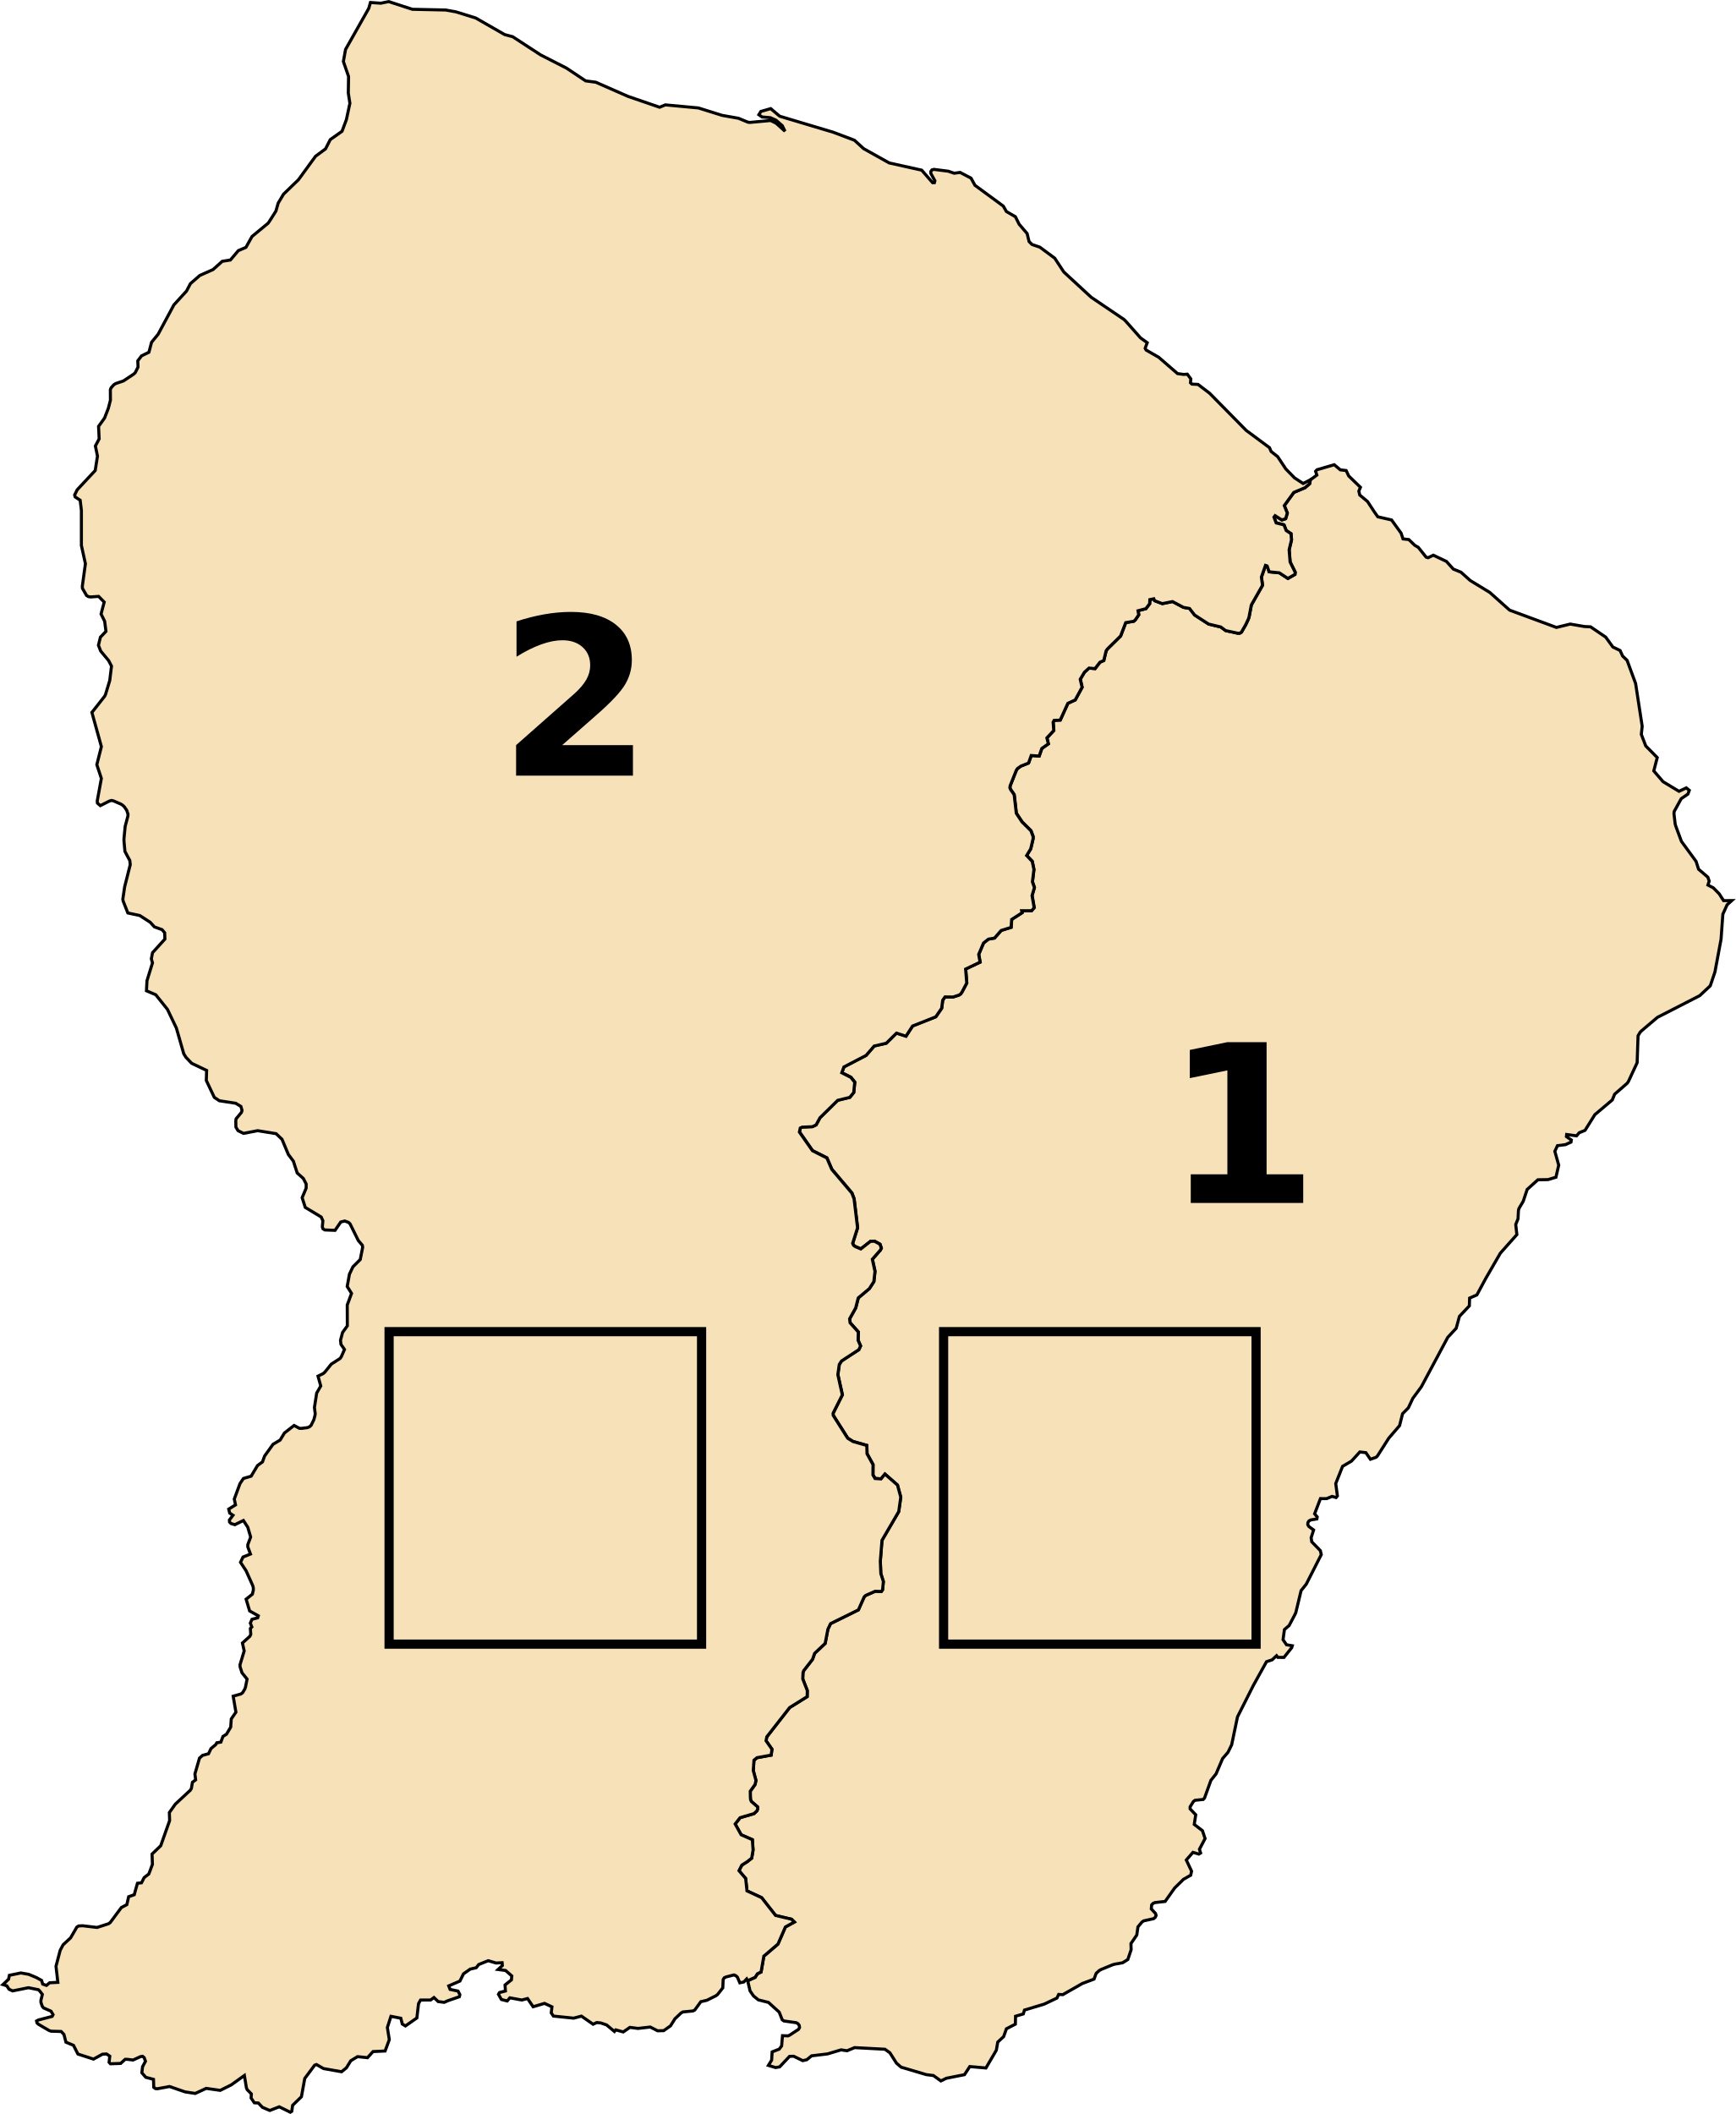
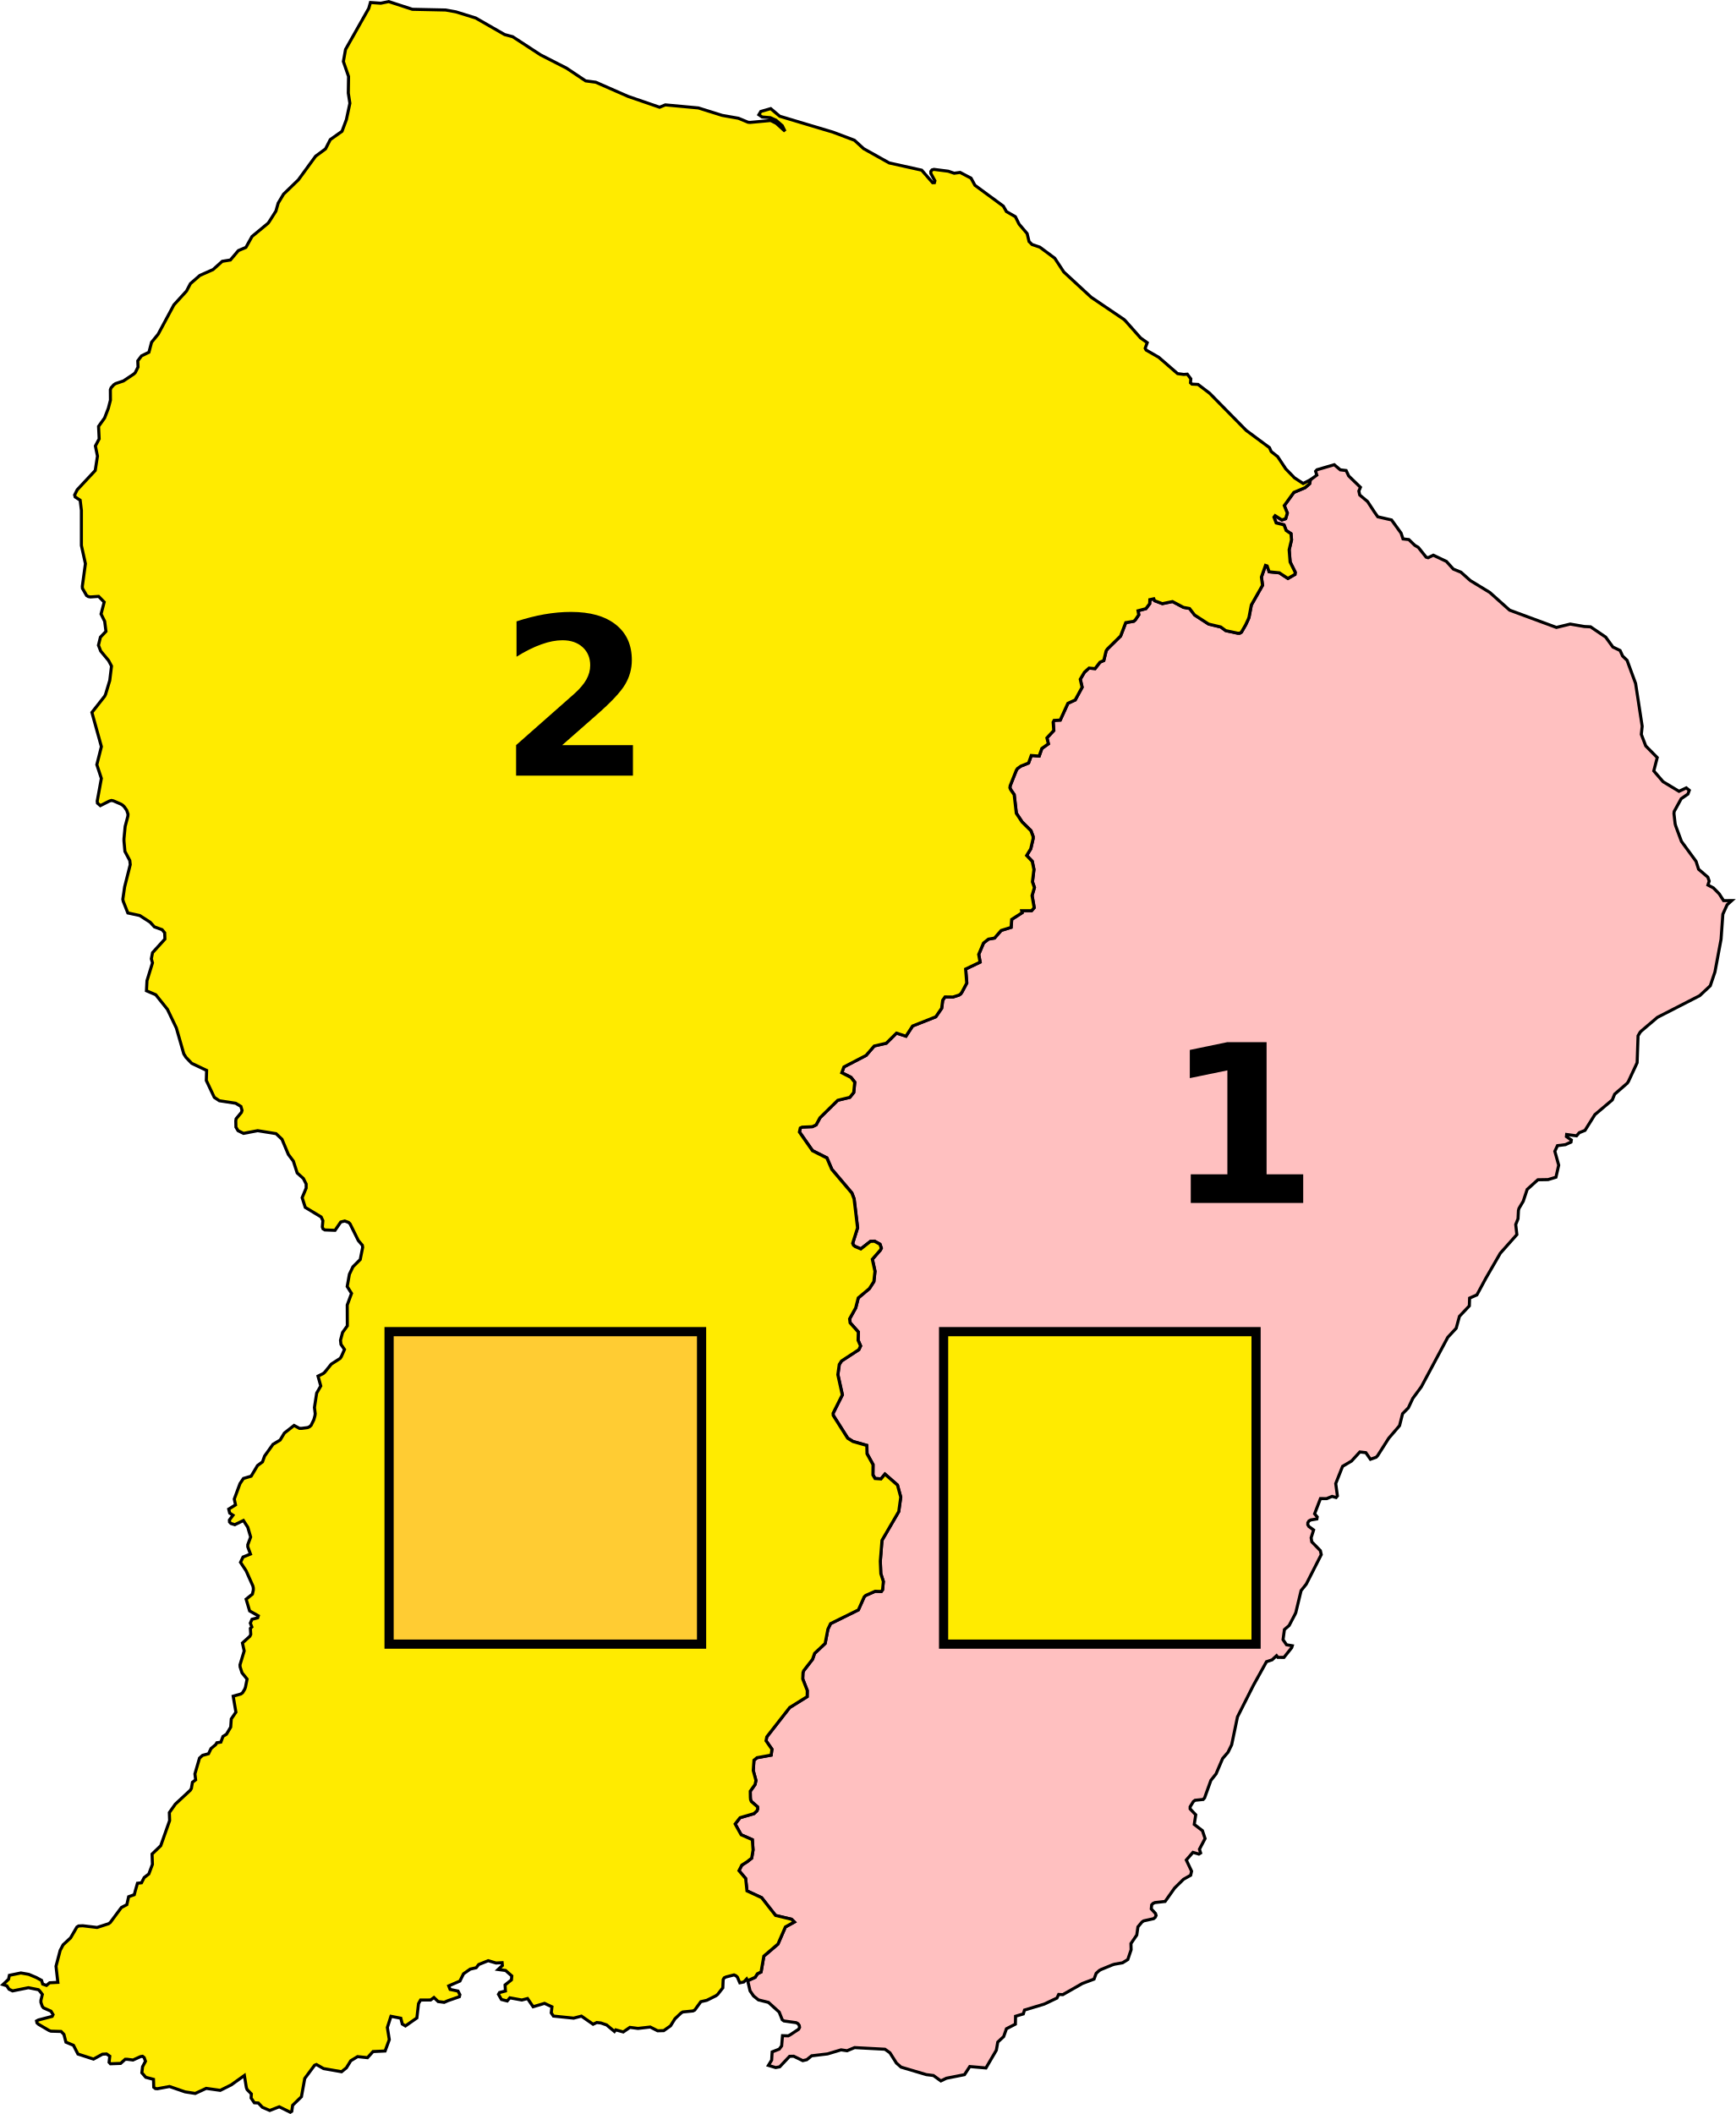
<svg xmlns="http://www.w3.org/2000/svg" width="566.595" height="690.039" viewBox="0 0 566.595 690.039">
-   <path d="M287.595,482.709l-1.947-.139-0.687-1.15,0.028-3.374-1.964-3.557-0.063-2.708-4.532-1.291-1.712-1.073L272,461.975l-0.042-.688,3.016-6.012-1.466-6.594,0.47-3.332,0.73-1.129,5.654-3.7,0.561-1.207-0.807-1.859,0.077-2.693-2.68-3.009-0.161-1.3,1.985-3.563,0.835-3.255,3.62-3.045,1.466-2.28,0.372-3.36-0.863-3.942,2.631-3,0.3-.617-0.442-1.284-1.782-.989-1.326.063-3.129,2.455-1.866-.786-0.533-.421-0.274-.624,1.6-5.05-1.136-9.463-0.73-1.9-6.552-7.744-1.6-3.711-4.7-2.371-4.265-6.1,0.288-1.312,0.61-.28,3.332-.14,1.214-.582,1.27-2.336,5.8-5.7,3.928-.954,1.283-1.591,0.337-3.36-1.256-1.578-2.974-1.508,0.694-1.9,7.232-3.76,2.659-3.072,3.942-.912,3.339-3.3,3.079,1.01,2.168-3.332,7.569-3,1.915-2.778,0.344-2.623,0.765-1.094,2.609,0.042,1.929-.617,0.554-.379,0.4-.554,1.592-3-0.365-4.581,4.721-2.245-0.456-2.532,1.578-3.725,1.606-1.263,1.978-.344,2.182-2.49,3.227-1,0.2-2.6,3.388-2.175-0.126-.666,3.248-.014,0.828-.961L336.9,292.3l0.765-2.616-0.645-1.873,0.484-4.026-0.547-2.651-1.824-1.915,1.333-2.189,0.772-3.311v-0.687l-0.708-1.9-2.9-2.869-1.873-2.834-0.7-6.068-1.136-1.642-0.253-.61,0.084-.659,2.02-5.079,0.379-.554,1.1-.779,2.5-1,0.892-2.464,2.574,0.2,0.877-2.483,2.132-1.515-0.477-1.936,2.245-2.406-0.21-2.708,0.309-.6,2.006-.1,2.5-5.471,2.392-1.1,2.245-4.139-0.6-2.616L354,219.4l1.508-1.361,1.95,0.189,1.613-2.1,1.235-.547,0.772-3.171,0.386-.561,4.335-4.258,1.677-4.377,2.6-.442,0.512-.435,1.136-1.67-0.231-1.333,2.574-.687,1.221-1.613,0.056-1.333,1.3-.281,0.26,0.631,2.525,0.961,3.318-.68,3.578,1.9,1.985,0.358,1.655,2.132,4.567,2.975,3.956,0.947,1.627,1.193,3.907,0.842h0.659l0.561-.344,1.361-2.364,0.877-1.866,0.231-.645,0.765-4,3.648-6.419-0.365-2.68,1.34-3.809,0.54,0.175,0.638,1.908,3.332,0.33,2.8,1.838,2.3-1.312,0.091-.687-1.669-3.367-0.316-3.991,0.772-3.248-0.175-2.006-1.567-1.024-0.722-1.852-2.546-.631-0.722-1.88,0.372-.491,2.2,1.4,1.235-.414,0.547-1.838-0.982-2.441,3.115-4.3L426,159.18l1.5-1.3,0.231-1.263,2.1-1.536-0.4-1.256,0.449-.491,5.633-1.648,1.985,1.677,1.908,0.225,0.821,1.754,3.837,3.718-0.519,1.227,0.288,1.284,2.56,2.139,2.175,3.325,1.157,1.648,4.5,1.038,3.108,4.293,0.631,1.894,1.9,0.21,1.929,1.866,1.171,0.7,2.539,3.171,0.645,0.2,1.7-.835,4.279,2.027,2.259,2.511,2.5,1.017,3.037,2.722,6.362,3.879,6.475,5.78,15.278,5.647,4.5-1.1,4.623,0.8,2.02,0.1,4.938,3.353,2.35,3.241,2.35,1.129,0.828,1.817,1.452,1.389,2.785,7.562,2.147,13.966-0.281,2.651,1.445,3.767,3.753,3.8-1.129,4.356,3.037,3.528,5.2,3.129,2.371-1.115,0.982,0.793-0.449,1.227-2.189,1.508-2.28,4.146-0.091.68,0.386,3.36,0.175,0.659,1.887,5.093,4.777,6.524,0.814,2.56,3.023,2.588,0.442,1.284-0.414,1.284,1.782,0.933,1.894,1.929,1.431,2.231,2.68-.014-1.515,1.361-1.4,3.086-0.582,8.151-2,10.712-1.522,4.5L554.807,325l-13.8,7.078-5.163,4.377-0.477.477L534.68,338.1l-0.295,8.783-2.869,6.173-0.393.554-4.076,3.542-0.779,1.887-5.675,4.791-3.227,5.142-1.873.757-0.891,1.024-3.227-.442L511.3,371l1.606,1.108-0.112.68-1.8.835-2.616.33L507.52,375.8l1.263,4.531-0.9,3.928-2.574.779-3.325.056-3.493,3.149-1.291,3.872-1.382,2.329-0.175.659-0.14,2.715-0.751,1.887,0.372,3.283-5.4,6.075-4.749,8.228-2.9,5.387-2.378,1.038-0.084,2.539-3.227,3.416-1.066,3.893-2.75,2.96-8.622,16.134-2.8,3.812-1.438,3.066-1.894,1.922-0.982,3.893-3.528,4.1-3.648,5.731-0.47.484-1.859.659-1.5-2.16-1.957-.224-2.715,2.967-2.918,1.719L436,484.253l0.547,4.034-0.428.526-1.3-.372-1.8.73-2.006-.007-1.908,4.966,0.856,1.024-0.119.652-1.978.323-0.6.316-0.358.568-0.028.666,0.337,0.575,1.564,1.15-0.807,2.553,0.21,1.319,2.806,2.883,0.288,1.291-4.9,9.645-1.684,2.1-1.726,7.183-0.281.617-1.9,3.6-1.529,1.312-0.456,3.311,1.136,1.656,1.887,0.323-0.2.638-2.525,3.171-2-.021-0.414-.54-1.445,1.347-1.838.61-4.279,7.716-5.191,10.29-1.9,9.119-1.192,2.441-1.768,2.056-2.132,4.994-1.691,2.118-2.062,5.731-0.449.5-2.645.267-0.547.4-1.073,1.725v0.68l1.831,1.929-0.484,3.143,2.673,2.041,0.863,2.574-1.845,3.493,0.386,1.213-0.575.365-1.929-.561-2.168,2.5,1.726,3.648-0.3,1.319-2.336,1.319-2.89,2.841-3.108,4.391-3.339.372-0.617.28-0.442.47-0.119,1.319,1.368,1.48,0.2,0.652-0.281.61-0.519.435L373.3,627l-0.561.393-1.3,1.557-0.379,2.666-1.9,2.785,0.056,2.013-1.087,3.206-1.7,1.059-2.645.463-0.645.2-3.746,1.536-0.589.337-1,.912-0.694,1.88-3.788,1.417-6.411,3.655-1.34-.077-0.582,1.2-4.146,1.964-6.44,1.943-0.386,1.27-2.532.744-0.056,2.589-2.925,1.508-0.9,2.553-1.922,1.782-0.47,2.666-3.388,5.794-5.275-.463L314.82,677.2l-5.913,1.171-1.8.87-2.427-1.761-2.315-.288-8.249-2.448-1.515-1.319-2.125-3.367-1.62-1.157-9.912-.533-2.448,1.024-1.978-.288-4.4,1.319-5.2.624-1.571,1.27-1.319.309-2.96-1.438-1.34.028-3.234,3.43-1.319.238-2.364-.709,1.059-1.719,0.161-2.687,2.315-.905,0.786-1.045,0.281-3.346,1.859,0.056,0.6-.3,2.813-1.866,0.3-.589-0.105-.659-0.4-.547-0.589-.337-4.012-.561-0.554-.393-0.989-2.49-3.507-3.178-3.276-.814-1.592-1.284-1.143-1.671-0.765-3.3,2.441-1.108,0.722-1.144,1.207-.6,0.9-5.163,4.609-3.942L256.354,629l2.925-1.621-0.912-.9-5.219-1.242-4.546-5.8-4.791-2.224-0.428-4.04-2.175-2.553,0.919-1.8,1.712-1.094,1.515-1.186,0.449-2.672-0.231-3.36L241.91,598.9l-1.95-3.521,1.606-2.056L246.083,592l0.982-.912,0.253-.632-0.049-.673-2.034-1.761-0.253-.632-0.056-.68-0.035-2.034,1.564-2.189,0.293-1.321-0.877-3.234,0.231-3.374,1-.821,4.609-.842,0.26-1.929-1.929-2.757,0.246-1.277,7.471-9.568,5.71-3.557L263.5,551.8l-1.48-3.788,0.084-2.034,0.224-.638,2.9-3.739,0.673-1.929,3.437-3.234,0.891-4.637,0.877-1.831,9.077-4.482,1.908-4.265,0.491-.463,3.086-1.354,2,0.077,0.407-.54,0.267-2.715-0.828-2.574-0.168-4.082,0.54-6.79,5.471-9.393,0.659-4.714-1.073-3.942-4.09-3.57Z" transform="translate(0.006 0.002)" fill="#f6e1b9" stroke="#000" />
-   <path d="M215.3,35L205.018,31.47l-10.564-4.637-3.3-.435-6.222-4.153-8.474-4.328-9.112-5.935-2.631-.7L155.27,5.87,148.8,3.864l-3.346-.6L134.6,3.033l-7.73-2.518-2.574.533-3.381-.238-0.554,1.929-7.576,13.4L112.08,20.07l1.691,4.9-0.084,5.415,0.519,3.318-1.143,5.338-1.425,3.809L107.8,45.565l-1.543,3.023L103,50.994l-5.612,7.7L92.548,63.37,90.8,66.288,90.057,68.9l-2.189,3.451-0.4.54-5.212,4.3-1.992,3.556L77.795,81.8l-2.6,3.066-2.652.428-3.009,2.694L65.22,89.907l-3.072,2.677L60.878,95l-4.125,4.518-5.135,9.568-2.154,2.638-0.856,3.248-2.42,1.186-1.221,1.62,0.084,2.027-0.9,1.81-0.484.477-3.381,2.252-2.56.863-0.575.379-0.891.99-0.246.638,0.028,3.4-0.68,2.638-1.228,3.178-1.971,2.75,0.2,4.068L31.13,145.57l0.68,3.311-0.736,4.689-5.878,6.3-0.842,1.691,0.182,0.659,1.627,1.059,0.4,3.3v11.462l1.312,5.948-1.01,7.379,0.042,0.68,1.347,2.336,0.582,0.351,0.666,0.119,2.687-.182,1.817,1.852-1.024,3.893L34.16,202.8l0.421,3.29-1.81,1.9-0.645,2.631,0.744,1.9,2.574,3.094,0.947,1.8-0.575,4.707-1.368,4.526-0.295.61-4.16,5.289,3.094,11.16L31.6,249.6l1.48,4.49-1.354,7.4,0.077,0.666,0.945,0.812,3.009-1.515,0.631-.175,0.645,0.14,2.49,1.08,0.561,0.379,0.484,0.477,0.78,1.114,0.428,1.284-0.049.68-0.879,3.314-0.393,4.076,0.007,0.687,0.309,3.4,1.592,2.981,0.147,1.333-1.838,7.281-0.589,4.026,0.14,0.673,1.5,3.8,3.886,0.835,3.4,2.189,1.375,1.515,2.518,0.912,0.846,1.019,0.07,2.055-4.04,4.447-0.386,2,0.379,1.312-1.8,5.822L47.8,323.4l3.037,1.3,3.809,4.763,2.918,6.1,2.42,8.426,0.723,1.15,1.866,1.95,4.868,2.308-0.105,3.283,2.609,5.514L71.6,359.3l5.331,0.821,1.7,1.031L79,362.441l-0.2.659-1.733,2.084-0.112.68L77,367.912l0.687,1.15,1.789,0.891,4.63-.884,6,0.975,1.936,1.831,2.076,4.959L95.748,379,97,382.874l2.013,1.8,0.919,1.8v1.347l-1.312,3.114,1.017,3.178,5.191,3.128,0.561,1.221-0.182,2.027,0.231,0.638,0.582,0.344,3.339,0.126,1.866-2.715,1.3-.33,1.249,0.463,0.484,0.47,2.687,5.429,1.319,1.55,0.112,0.673-0.793,3.984-2.385,2.378-1.15,2.427-0.716,4.005,1.41,2.245-1.4,3.8,0.028,6.8-1.55,2.147-0.68,2.553,0.154,1.34,1.15,1.669-1.066,2.406-0.4.547-2.841,1.824-2.125,2.637-0.505.442-1.712.849,0.9,3.206-1.333,2.329-0.73,4.693,0.253,2.02-0.091.673-0.365,1.319-0.891,1.824-0.505.449-0.61.274-2.006.259H97.741l-1.754-.954-3.164,2.483-1.389,2.287-2.315,1.375-2.757,3.844-0.687,1.908-1.627,1.192-2.069,3.472-2.518.744-1.129,1.677-1.866,5.044,0.407,1.9-2.224,1.382,0.316,1.291,1.08,0.715-1.171,1.557,0.042,0.652,0.449,0.477,1.27,0.4,2.813-1.375,1.424,2.2,0.94,3.206-0.94,2.5v0.68l0.877,2.371-2.427.968L78.5,509.965l1.831,2.771,2.21,4.945,0.147,0.673-0.007.68-0.3,1.319L80.327,522l1.15,3.83,2.834,1.6-0.2.645-1.866.491-0.54,1.242,0.491,1.256-0.477.477,0.126,1.95-0.288.61-2.427,2.189,0.568,2.6-1.368,4.531,0.042,0.688,0.617,1.922,1.655,2.048-0.526,2.651-0.239.638-0.7,1.157-0.54.407-2.532.723L77,558.875l-1.515,2.2L75.3,563.747l-1.382,2.329-1.143.715-0.687,1.859-1.319.211-0.337.582-1.557,1.3-0.814,1.7-1.943.526-1,.9-1.5,5.156,0.239,1.936-1.052.8-0.337,1.992-0.337.582-4.91,4.56-1.95,2.75,0.091,2.61-2.9,8.214-2.834,2.722,0.119,3.367-1.171,3.128-1.529,1.184-0.864,1.7-1.319.147-0.73,2.553-0.309,1.186-1.845.659L41.4,621.7l-1.789.94-3.62,4.875-0.54.407-3.781,1.227L27,628.592l-1.347.07-0.575.358-2.034,3.509-2.462,2.287-0.947,1.8-1.361,5.191,0.6,5.261-2.68.133-1.031.863-1.235-.435-0.365-1.207-1.74-.947L9.4,644.458l-2.588-.463-3.753.772-0.274,1.284L0.954,647.8l1.263,0.393L2.932,649.3,4.1,649.86l5.177-1.045,3.262,0.652,0.47,0.47L13.819,651l-0.471,1.918v0.673l0.435,1.284L14.2,655.4l2.441,1.08,0.673,1.122-0.288.575-4.51,1.179-0.589.316,0.14,0.638,0.5,0.449L16,662.776l0.624,0.232,3.318,0.091,0.919,0.961,0.652,2.532,2.462,1.031,1.459,2.848,5.086,1.648,2.925-1.6,1.333-.077,1.052,0.73L35.6,673.157l0.442,0.491,3.325-.119,1.5-1.347H41.54l1.873,0.238,2.448-1.108,0.659-.112,0.533,0.428,0.428,1.2L46.527,674.6,46.3,676.588l1.277,1.473,2.525,0.666,0.077,2.589,0.533,0.421,0.666,0.056,3.942-.73,5.086,1.754,3.318,0.512,3.577-1.656,4.588,0.652,3.585-1.789,4.293-3.072,0.645,3.949,0.239,0.645,1.389,1.424-0.077,1.347,1.052,1.55,1.3,0.063,1.333,1.41,2.406,1.038,3.094-1.2,3.606,1.775,0.477-.3,0.288-1.971,2.869-2.792,1.08-5.955,3.213-4.321,0.6-.238,2.308,1.319,5.9,1.038,1.578-1.277,1.424-2.308,2.217-1.347,3.241,0.344,1.81-2,3.942-.182,1.368-3.711-0.631-3.97,1.171-3.648,3.22,0.632,0.477,1.894,1.031,0.624,3.732-2.61L136.612,654l0.652-1.157,3.3-.021,1.08-.8,1.375,1.312,1.964,0.259,1.207-.533,3.746-1.3,0.168-.659-0.6-1.192-2.588-.533-0.449-1.15,3.655-1.585,1.171-2.364,2.2-1.536,1.936-.442,0.828-1.052L159.343,640l2.56,0.751,1.992-.1,0.084,0.926-1.389,1.291,2.434,0.323,2.027,1.782-0.119,1.277-2.084,1.671,0.126,1.964-1.929.505-0.344.582,0.961,1.691,1.894,0.477,0.863-1.024,3.9,0.715,1.873-.484,1.824,2.68,3.718-1.1,2.42,1.122-0.224,1.985,0.708,1.038,6.594,0.68,2.546-.666,3.809,2.651,1.207-.561,1.326,0.147,1.88,0.645,2.56,2.133,0.421-.526,2.455,0.68,2.168-1.494,2.638,0.344,4-.456,2.406,1.227,2-.049,2.217-1.564,1.438-2.3,1.985-1.88,0.575-.351,3.339-.33,0.589-.316,1.971-2.715,1.943-.442,3.009-1.5,0.533-.428,1.684-2.139,0.117-2.691,0.33-.575,0.6-.288,2.6-.666,0.617,0.259,0.491,0.456,0.8,1.859,1.3-.267,0.94-1,0.323,0.575,2.441-1.108,0.722-1.144,1.207-.6,0.9-5.163,4.613-3.938,2.427-5.584,2.925-1.621-0.912-.9-5.219-1.242-4.546-5.8-4.791-2.224-0.428-4.04-2.175-2.553,0.919-1.8,1.712-1.094,1.515-1.186,0.449-2.672-0.231-3.36-3.662-1.606-1.95-3.521,1.606-2.056,4.517-1.319,0.982-.912,0.253-.632-0.049-.673-2.034-1.761-0.253-.632-0.056-.68-0.035-2.034,1.564-2.189,0.288-1.319-0.877-3.234,0.231-3.374,1-.821,4.609-.842,0.26-1.929-1.929-2.757,0.246-1.277,7.471-9.568,5.71-3.557L263.5,551.8l-1.48-3.788,0.084-2.034,0.224-.638,2.9-3.739,0.673-1.929,3.437-3.234,0.891-4.637,0.877-1.831,9.077-4.482,1.908-4.265,0.491-.463,3.086-1.354,2,0.077,0.407-.54,0.267-2.715-0.828-2.574-0.168-4.079,0.54-6.79,5.471-9.393,0.659-4.714-1.073-3.942-4.09-3.57-1.284,1.571-1.95-.133-0.687-1.15,0.028-3.374-1.964-3.563-0.063-2.7-4.532-1.291-1.712-1.073L271.965,462l-0.042-.68,3.016-6.012-1.466-6.594,0.47-3.332,0.73-1.129,5.654-3.7,0.561-1.207-0.807-1.859,0.077-2.7-2.68-3-0.161-1.3,1.985-3.563,0.835-3.262,3.62-3.037,1.466-2.28,0.372-3.36-0.863-3.942,2.631-3,0.3-.617-0.442-1.284-1.782-.989-1.326.056-3.129,2.462-1.866-.786-0.533-.421-0.274-.632,1.6-5.044-1.136-9.463-0.73-1.9-6.552-7.737-1.6-3.711-4.7-2.371-4.265-6.1,0.288-1.312,0.61-.28,3.332-.14,1.214-.582,1.27-2.336,5.8-5.7,3.928-.954,1.284-1.585,0.337-3.36-1.256-1.578-2.974-1.508,0.694-1.9,7.232-3.76,2.659-3.072,3.942-.912,3.339-3.3,3.079,1.01,2.168-3.332,7.569-3,1.915-2.778L307.7,326.5l0.765-1.094,2.609,0.035,1.929-.617,0.554-.372,0.4-.554,1.592-3-0.365-4.581,4.721-2.252-0.456-2.525,1.578-3.725,1.606-1.263,1.978-.344,2.182-2.49,3.227-1,0.2-2.6,3.388-2.175-0.126-.666,3.248-.014,0.828-.961-0.687-3.963,0.765-2.616-0.645-1.873,0.484-4.026-0.547-2.651-1.824-1.922,1.333-2.182,0.772-3.311v-0.69l-0.708-1.9-2.9-2.869-1.873-2.834-0.7-6.075-1.136-1.634-0.253-.61,0.084-.659,2.02-5.079,0.379-.554,1.1-.779,2.5-1,0.884-2.469,2.574,0.189,0.877-2.483,2.132-1.515-0.477-1.936,2.245-2.406-0.21-2.708,0.309-.6,2.006-.1,2.5-5.471,2.392-1.1,2.245-4.139-0.6-2.616,1.368-2.294,1.508-1.361,1.95,0.189,1.613-2.1,1.235-.547,0.772-3.171,0.386-.561,4.335-4.265,1.677-4.377,2.6-.435,0.512-.442,1.136-1.662-0.231-1.333,2.574-.687,1.221-1.613,0.056-1.333,1.3-.281,0.26,0.631,2.525,0.961,3.318-.68,3.578,1.894,1.985,0.365,1.655,2.132,4.567,2.953,3.956,0.947,1.627,1.193,3.907,0.842h0.662l0.561-.344,1.361-2.364,0.877-1.873,0.231-.638,0.765-4,3.648-6.419-0.365-2.687,1.34-3.809,0.54,0.182,0.638,1.908,3.332,0.33,2.8,1.838,2.3-1.319,0.091-.68-1.669-3.367-0.316-3.991,0.772-3.248-0.175-2.006-1.557-1.031-0.722-1.845-2.546-.631-0.722-1.88,0.372-.491,2.2,1.4,1.235-.414,0.547-1.838L419.2,165.03l3.115-4.3,3.655-1.543,1.5-1.3,0.231-1.263-2.336,1.193-2.831-1.847-2.855-2.932-2.631-3.977-2.125-1.683-0.547-1.256-7.611-5.64L394.83,128.354l-3.781-2.876-1.992-.1-0.47-.435,0.105-1.291-1.143-1.522-1.171.091-2.013-.274-6.138-5.324-4.118-2.364-0.316-.582,0.68-1.817-2.182-1.564-4.945-5.577-0.484-.463L356.193,97.04l-8.951-8.263-2.96-4.5-4.854-3.6-2.553-.87-0.975-.961-0.631-2.61-2.621-3.066-1.214-2.434L328.5,69.045l-1.014-1.775-9.252-6.79-1.27-2.322-3.571-1.88-1.943.267-1.915-.659-4.686-.6-0.638.168-0.386.512,0.021,0.659,1.319,2.385-0.168.61-0.589.007-3.549-4.083-10.62-2.364-8.341-4.665-3-2.743-6.959-2.623-17.425-5.212-2.939-2.483-3.234.933L247.7,37.446l1.059,0.737,2.694,0.225,1.845,0.835,2.048,1.782,0.884,1.81-2.876-2.6-1.8-.9-6.713.617-0.673-.056-3.118-1.29-5.331-.947-7.758-2.427-10.789-1Z" transform="translate(0.006 0.002)" fill="#f6e1b9" stroke="#000" />
+   <path d="M287.6,482.711l-1.947-.139-0.687-1.15L285,478.048l-1.964-3.557-0.063-2.708-4.532-1.291-1.712-1.073-4.718-7.442-0.042-.688,3.016-6.012-1.466-6.594,0.47-3.332,0.73-1.129,5.654-3.7,0.561-1.207-0.807-1.859,0.077-2.693-2.68-3.009-0.161-1.3,1.985-3.563,0.835-3.255,3.62-3.045,1.466-2.28,0.372-3.36-0.863-3.942,2.631-3,0.3-.617-0.442-1.284-1.782-.989-1.326.063-3.129,2.455-1.866-.786-0.533-.421-0.274-.624,1.6-5.05-1.136-9.463-0.73-1.9-6.552-7.744-1.6-3.711-4.7-2.371-4.265-6.1,0.288-1.312,0.61-.28,3.332-.14,1.214-.582,1.27-2.336,5.8-5.7,3.928-.954,1.283-1.591,0.337-3.36-1.256-1.578-2.974-1.508,0.694-1.9,7.232-3.76,2.659-3.072,3.942-.912,3.339-3.3,3.079,1.01,2.168-3.332,7.569-3,1.915-2.778,0.344-2.623,0.765-1.094,2.609,0.042,1.929-.617,0.554-.379,0.4-.554,1.592-3-0.365-4.581,4.721-2.245-0.456-2.532,1.578-3.725,1.606-1.263,1.978-.344,2.182-2.49,3.227-1,0.2-2.6,3.388-2.175-0.126-.666,3.248-.014,0.828-.961-0.694-3.959,0.765-2.616-0.645-1.873,0.484-4.026-0.547-2.651-1.824-1.915,1.333-2.189,0.772-3.311v-0.687l-0.708-1.9-2.9-2.869-1.873-2.834-0.7-6.068-1.136-1.642-0.253-.61,0.084-.659,2.02-5.079,0.379-.554,1.1-.779,2.5-1,0.892-2.464,2.574,0.2,0.877-2.483,2.132-1.515-0.477-1.936L344,238.436l-0.21-2.708,0.309-.6,2.006-.1,2.5-5.471,2.392-1.1,2.245-4.139-0.6-2.616,1.364-2.3,1.508-1.361,1.95,0.189,1.613-2.1,1.235-.547,0.772-3.171,0.386-.561,4.335-4.258,1.677-4.377,2.6-.442,0.512-.435,1.136-1.67-0.231-1.333,2.574-.687,1.221-1.613,0.056-1.333,1.3-.281,0.26,0.631,2.525,0.961,3.318-.68,3.578,1.9,1.985,0.358,1.655,2.132,4.567,2.975,3.956,0.947,1.627,1.193,3.907,0.842h0.659l0.561-.344,1.361-2.364,0.877-1.866,0.231-.645,0.765-4,3.648-6.419-0.365-2.68,1.34-3.809,0.54,0.175,0.638,1.908,3.332,0.33,2.8,1.838,2.3-1.312,0.091-.687-1.669-3.367-0.316-3.991,0.772-3.248-0.175-2.006-1.567-1.024-0.722-1.852-2.546-.631-0.722-1.88,0.372-.491,2.2,1.4,1.235-.414,0.547-1.838-0.982-2.441,3.115-4.3,3.658-1.541,1.5-1.3,0.231-1.263,2.1-1.536-0.4-1.256,0.449-.491,5.633-1.648,1.985,1.677,1.908,0.225,0.821,1.754,3.837,3.718-0.519,1.227,0.288,1.284,2.56,2.139,2.175,3.325,1.157,1.648,4.5,1.038,3.108,4.293,0.631,1.894,1.9,0.21,1.929,1.866,1.171,0.7,2.539,3.171,0.645,0.2,1.7-.835,4.279,2.027,2.259,2.511,2.5,1.017,3.037,2.722,6.362,3.879,6.475,5.78,15.278,5.647,4.5-1.1,4.623,0.8,2.02,0.1,4.938,3.353,2.35,3.241,2.35,1.129,0.828,1.817,1.452,1.389,2.785,7.562,2.147,13.966-0.281,2.651,1.445,3.767,3.753,3.8-1.129,4.356,3.037,3.528,5.2,3.129,2.371-1.115,0.982,0.793-0.449,1.227-2.189,1.508-2.28,4.146-0.091.68,0.386,3.36,0.175,0.659,1.887,5.093,4.777,6.524,0.814,2.56,3.023,2.588,0.442,1.284-0.414,1.284,1.782,0.933,1.894,1.929,1.431,2.231,2.68-.014-1.515,1.361-1.4,3.086-0.582,8.151-2,10.712-1.522,4.5L554.813,325l-13.8,7.078-5.163,4.377-0.477.477-0.687,1.168-0.295,8.783-2.869,6.173-0.393.554-4.076,3.542-0.779,1.887-5.675,4.791-3.227,5.142-1.873.757-0.891,1.024-3.227-.442-0.075.689,1.606,1.108-0.112.68-1.8.835-2.616.33-0.858,1.847,1.263,4.531-0.9,3.928-2.574.779-3.325.056-3.493,3.149-1.291,3.872-1.382,2.329-0.175.659-0.14,2.715-0.751,1.887,0.372,3.283-5.4,6.075-4.749,8.228-2.9,5.387-2.378,1.038-0.084,2.539-3.227,3.416-1.066,3.893-2.75,2.96-8.622,16.134-2.8,3.812-1.438,3.066-1.894,1.922-0.982,3.893-3.528,4.1-3.648,5.731-0.47.484-1.859.659-1.5-2.16-1.957-.224-2.715,2.967-2.918,1.719-2.239,5.626,0.547,4.034-0.428.526-1.3-.372-1.8.73-2.006-.007-1.908,4.966,0.856,1.024-0.119.652-1.978.323-0.6.316-0.358.568-0.028.666,0.337,0.575,1.564,1.15-0.807,2.553,0.21,1.319,2.806,2.883,0.288,1.291-4.9,9.645-1.684,2.1-1.726,7.183-0.281.617-1.9,3.6-1.529,1.312-0.456,3.311,1.136,1.656,1.887,0.323-0.2.638-2.525,3.171-2-.021-0.414-.54-1.445,1.347-1.838.61-4.279,7.716-5.191,10.29-1.9,9.119-1.192,2.441-1.768,2.056-2.132,4.994-1.691,2.118-2.062,5.731-0.449.5-2.645.267-0.547.4-1.073,1.725v0.68l1.831,1.929-0.484,3.143,2.673,2.041,0.863,2.574-1.845,3.493,0.386,1.213-0.575.365-1.929-.561-2.168,2.5,1.726,3.648-0.3,1.319-2.336,1.319-2.89,2.841-3.108,4.391-3.339.372-0.617.28-0.442.47L375.8,623.1l1.368,1.48,0.2,0.652-0.281.61-0.519.435-3.267.728-0.561.393-1.3,1.557-0.379,2.666-1.9,2.785,0.056,2.013-1.087,3.206-1.7,1.059-2.645.463-0.645.2L359.4,642.88l-0.589.337-1,.912-0.694,1.88-3.788,1.417-6.411,3.655-1.34-.077L345,652.2l-4.146,1.964-6.44,1.943-0.386,1.27-2.532.744-0.056,2.589-2.925,1.508-0.9,2.553-1.922,1.782-0.47,2.666-3.388,5.794-5.275-.463-1.729,2.648-5.913,1.171-1.8.87-2.427-1.761-2.315-.288-8.249-2.448-1.515-1.319-2.125-3.367-1.62-1.157-9.912-.533-2.448,1.024-1.978-.288-4.4,1.319-5.2.624-1.571,1.27-1.319.309-2.96-1.438-1.34.028-3.234,3.43-1.319.238-2.364-.709,1.059-1.719,0.161-2.687,2.315-.905,0.786-1.045,0.281-3.346,1.859,0.056,0.6-.3,2.813-1.866,0.3-.589-0.105-.659-0.4-.547-0.589-.337-4.012-.561-0.554-.393-0.989-2.49-3.507-3.178-3.276-.814-1.592-1.284-1.143-1.671-0.765-3.3,2.441-1.108,0.722-1.144,1.207-.6,0.9-5.163,4.609-3.942L256.36,629l2.925-1.621-0.912-.9-5.219-1.242-4.546-5.8-4.791-2.224-0.428-4.04-2.175-2.553,0.919-1.8,1.712-1.094,1.515-1.186,0.449-2.672-0.231-3.36-3.662-1.608-1.95-3.521,1.606-2.056L246.089,592l0.982-.912,0.253-.632-0.049-.673-2.034-1.761-0.253-.632-0.056-.68-0.035-2.034,1.564-2.189,0.293-1.321-0.877-3.234,0.231-3.374,1-.821,4.609-.842,0.26-1.929-1.929-2.757,0.246-1.277,7.471-9.568,5.71-3.557,0.031-2.007-1.48-3.788,0.084-2.034,0.224-.638,2.9-3.739,0.673-1.929,3.437-3.234,0.891-4.637,0.877-1.831,9.077-4.482,1.908-4.265,0.491-.463,3.086-1.354,2,0.077,0.407-.54,0.267-2.715-0.828-2.574-0.168-4.082,0.54-6.79,5.471-9.393,0.659-4.714-1.073-3.942-4.09-3.57Z" transform="translate(-0.001 0)" fill="#ffc0c0" stroke="#000" />
+   <path d="M215.306,35l-10.282-3.53L194.46,26.835l-3.3-.435-6.222-4.153-8.474-4.328-9.112-5.935-2.631-.7-9.445-5.412-6.47-2.006-3.346-.6-10.854-.231-7.73-2.518L124.3,1.05l-3.381-.238-0.554,1.929-7.576,13.4-0.705,3.931,1.691,4.9-0.084,5.415,0.519,3.318-1.143,5.338-1.425,3.809-3.838,2.715-1.543,3.023L103.006,51l-5.612,7.7-4.84,4.676L90.806,66.29,90.063,68.9l-2.189,3.451-0.4.54-5.212,4.3L80.27,80.749,77.8,81.8l-2.6,3.066-2.652.428L69.54,87.99l-4.314,1.919-3.072,2.677L60.884,95,56.759,99.52l-5.135,9.568-2.154,2.638-0.856,3.248-2.42,1.186-1.221,1.62,0.084,2.027-0.9,1.81-0.484.477-3.381,2.252-2.56.863-0.575.379-0.891.99-0.246.638,0.028,3.4-0.68,2.638-1.228,3.178-1.971,2.75,0.2,4.068-1.233,2.322,0.68,3.311-0.736,4.689-5.878,6.3-0.842,1.691,0.182,0.659,1.627,1.059,0.4,3.3v11.462l1.312,5.948-1.01,7.379,0.042,0.68,1.347,2.336,0.582,0.351,0.666,0.119,2.687-.182,1.817,1.852-1.024,3.893,1.178,2.383,0.421,3.29-1.81,1.9-0.645,2.631,0.744,1.9,2.574,3.094,0.947,1.8-0.575,4.707-1.368,4.526-0.295.61L30,232.549l3.094,11.16L31.606,249.6l1.48,4.49-1.354,7.4,0.077,0.666,0.945,0.812,3.009-1.515,0.631-.175,0.645,0.14,2.49,1.08,0.561,0.379,0.484,0.477,0.78,1.114,0.428,1.284-0.049.68-0.879,3.314-0.393,4.076,0.007,0.687,0.309,3.4,1.592,2.981,0.147,1.333-1.838,7.281-0.589,4.026,0.14,0.673,1.5,3.8,3.886,0.835,3.4,2.189,1.375,1.515,2.518,0.912,0.846,1.019,0.07,2.055-4.04,4.447-0.386,2,0.379,1.312-1.8,5.822L47.806,323.4l3.037,1.3,3.809,4.763,2.918,6.1,2.42,8.426,0.723,1.15,1.866,1.95,4.868,2.308-0.105,3.283,2.609,5.514,1.655,1.106,5.331,0.821,1.7,1.031,0.369,1.289-0.2.659-1.733,2.084-0.112.68,0.045,2.048,0.687,1.15,1.789,0.891,4.63-.884,6,0.975,1.936,1.831,2.076,4.959L95.754,379l1.252,3.874,2.013,1.8,0.919,1.8v1.347l-1.312,3.114,1.017,3.178,5.191,3.128,0.561,1.221-0.182,2.027,0.231,0.638,0.582,0.344,3.339,0.126,1.866-2.715,1.3-.33,1.249,0.463,0.484,0.47,2.687,5.429,1.319,1.55,0.112,0.673-0.793,3.984L115.2,413.5l-1.15,2.427-0.716,4.005,1.41,2.245-1.4,3.8,0.028,6.8-1.55,2.147-0.68,2.553,0.154,1.34,1.15,1.669-1.066,2.406-0.4.547-2.841,1.824-2.125,2.637-0.5.442-1.712.849,0.9,3.206-1.333,2.329-0.73,4.693,0.253,2.02-0.091.673-0.365,1.319-0.891,1.824-0.5.449-0.61.274-2.006.259H97.747l-1.754-.954-3.164,2.483-1.389,2.287-2.315,1.375-2.757,3.844-0.687,1.908-1.627,1.192-2.069,3.472-2.518.744-1.129,1.677-1.866,5.044,0.407,1.9-2.224,1.382,0.316,1.291,1.08,0.715-1.171,1.557,0.042,0.652,0.449,0.477,1.27,0.4,2.813-1.375,1.424,2.2,0.94,3.206-0.94,2.5v0.68l0.877,2.371-2.427.968-0.822,1.733,1.831,2.771,2.21,4.945,0.147,0.673-0.007.68-0.3,1.319L80.333,522l1.15,3.83,2.834,1.6-0.2.645-1.866.491-0.54,1.242,0.491,1.256-0.477.477,0.126,1.95-0.288.61-2.427,2.189,0.568,2.6-1.368,4.531,0.042,0.688,0.617,1.922,1.655,2.048-0.526,2.651-0.239.638-0.7,1.157-0.54.407-2.532.723,0.893,5.22-1.515,2.2-0.185,2.672-1.382,2.329-1.143.715-0.687,1.859-1.319.211-0.337.582-1.557,1.3-0.814,1.7-1.943.526-1,.9-1.5,5.156,0.239,1.936-1.052.8-0.337,1.992-0.337.582-4.91,4.56-1.95,2.75,0.091,2.61-2.9,8.214-2.834,2.722,0.119,3.367-1.171,3.128-1.529,1.184-0.864,1.7-1.319.147-0.73,2.553-0.309,1.186-1.845.659-0.58,2.585-1.789.94L36,627.517l-0.54.407-3.781,1.227-4.67-.557-1.347.07-0.575.358-2.034,3.509-2.462,2.287-0.947,1.8-1.361,5.191,0.6,5.261-2.68.133-1.031.863-1.235-.435-0.365-1.207-1.74-.947L9.406,644.46,6.818,644l-3.753.772-0.274,1.284L0.96,647.8l1.263,0.393L2.938,649.3l1.168,0.56,5.177-1.045,3.262,0.652,0.47,0.47L13.825,651l-0.471,1.918v0.673l0.435,1.284,0.417,0.525,2.441,1.08L17.32,657.6l-0.288.575-4.51,1.179-0.589.316,0.14,0.638,0.5,0.449,3.433,2.017,0.624,0.232,3.318,0.091,0.919,0.961,0.652,2.532,2.462,1.031,1.459,2.848,5.086,1.648,2.925-1.6,1.333-.077,1.052,0.73-0.23,1.985,0.442,0.491,3.325-.119,1.5-1.347h0.673l1.873,0.238,2.448-1.108,0.659-.112,0.533,0.428,0.428,1.2L46.533,674.6l-0.227,1.988,1.277,1.473,2.525,0.666,0.077,2.589,0.533,0.421,0.666,0.056,3.942-.73,5.086,1.754,3.318,0.512,3.577-1.656,4.588,0.652,3.585-1.789,4.293-3.072,0.645,3.949,0.239,0.645,1.389,1.424-0.077,1.347,1.052,1.55,1.3,0.063,1.333,1.41,2.406,1.038,3.094-1.2,3.606,1.775,0.477-.3,0.288-1.971,2.869-2.792,1.08-5.955,3.213-4.321,0.6-.238,2.308,1.319,5.9,1.038,1.578-1.277,1.424-2.308,2.217-1.347,3.241,0.344,1.81-2,3.942-.182,1.368-3.711-0.631-3.97,1.171-3.648,3.22,0.632,0.477,1.894,1.031,0.624,3.732-2.61L136.618,654l0.652-1.157,3.3-.021,1.08-.8,1.375,1.312,1.964,0.259,1.207-.533,3.746-1.3,0.168-.659-0.6-1.192-2.588-.533-0.449-1.15,3.655-1.585,1.171-2.364,2.2-1.536,1.936-.442,0.828-1.052L159.349,640l2.56,0.751,1.992-.1,0.084,0.926L162.6,642.87l2.434,0.323,2.027,1.782-0.119,1.277-2.084,1.671,0.126,1.964-1.929.505-0.344.582,0.961,1.691,1.894,0.477,0.863-1.024,3.9,0.715,1.873-.484,1.824,2.68,3.718-1.1,2.42,1.122-0.224,1.985,0.708,1.038,6.594,0.68,2.546-.666,3.809,2.651,1.207-.561,1.326,0.147,1.88,0.645,2.56,2.133,0.421-.526,2.455,0.68,2.168-1.494,2.638,0.344,4-.456,2.406,1.227,2-.049,2.217-1.564,1.438-2.3,1.985-1.88,0.575-.351,3.339-.33,0.589-.316,1.971-2.715,1.943-.442,3.009-1.5,0.533-.428,1.684-2.139,0.117-2.691,0.33-.575,0.6-.288,2.6-.666L240.2,644.9l0.491,0.456,0.8,1.859,1.3-.267,0.94-1,0.323,0.575,2.441-1.108,0.722-1.144,1.207-.6,0.9-5.163,4.613-3.938,2.427-5.584,2.925-1.621-0.912-.9-5.219-1.242-4.546-5.8-4.791-2.224-0.428-4.04-2.175-2.553,0.919-1.8,1.712-1.094,1.515-1.186,0.449-2.672-0.231-3.36-3.662-1.606-1.95-3.521,1.606-2.056L246.094,592l0.982-.912,0.253-.632-0.049-.673-2.034-1.761-0.253-.632-0.056-.68-0.035-2.034,1.564-2.189,0.288-1.319-0.877-3.234,0.231-3.374,1-.821,4.609-.842,0.26-1.929-1.929-2.757,0.246-1.277,7.471-9.568,5.71-3.557,0.031-2-1.48-3.788,0.084-2.034,0.224-.638,2.9-3.739,0.673-1.929,3.437-3.234,0.891-4.637,0.877-1.831,9.077-4.482,1.908-4.265,0.491-.463,3.086-1.354,2,0.077,0.407-.54,0.267-2.715-0.828-2.574-0.168-4.079,0.54-6.79,5.471-9.393,0.659-4.714-1.073-3.942-4.09-3.57-1.284,1.571-1.95-.133-0.687-1.15,0.028-3.374L283,474.519l-0.063-2.7-4.532-1.291-1.712-1.073L271.971,462l-0.042-.68,3.016-6.012-1.466-6.594,0.47-3.332,0.73-1.129,5.654-3.7,0.561-1.207-0.807-1.859,0.077-2.7-2.68-3-0.161-1.3,1.985-3.563,0.835-3.262,3.62-3.037,1.466-2.28,0.372-3.36-0.863-3.942,2.631-3,0.3-.617-0.442-1.284-1.782-.989-1.326.056-3.129,2.462-1.866-.786-0.533-.421-0.274-.632,1.6-5.044-1.136-9.463-0.73-1.9L271.5,381.69l-1.6-3.711-4.7-2.371-4.265-6.1,0.288-1.312,0.61-.28,3.332-.14,1.214-.582,1.27-2.336,5.8-5.7,3.928-.954,1.284-1.585,0.337-3.36-1.256-1.578-2.974-1.508,0.694-1.9,7.232-3.76,2.659-3.072,3.942-.912,3.339-3.3,3.079,1.01,2.168-3.332,7.569-3,1.915-2.778,0.342-2.627,0.765-1.094,2.609,0.035,1.929-.617,0.554-.372,0.4-.554,1.592-3-0.365-4.581,4.721-2.252-0.456-2.525,1.578-3.725,1.606-1.263,1.978-.344,2.182-2.49,3.227-1,0.2-2.6,3.388-2.175-0.126-.666,3.248-.014,0.828-.961-0.687-3.963,0.765-2.616L337,287.852l0.484-4.026-0.547-2.651-1.824-1.922,1.333-2.182,0.772-3.311v-0.69l-0.708-1.9-2.9-2.869-1.873-2.834-0.7-6.075-1.136-1.634-0.253-.61,0.084-.659,2.02-5.079,0.379-.554,1.1-.779,2.5-1,0.884-2.469,2.574,0.189,0.877-2.483L342.2,242.8l-0.477-1.936,2.245-2.406-0.21-2.708,0.309-.6,2.006-.1,2.5-5.471,2.392-1.1,2.245-4.139-0.6-2.616,1.368-2.294,1.508-1.361,1.95,0.189,1.613-2.1,1.235-.547,0.772-3.171,0.386-.561,4.335-4.265,1.677-4.377,2.6-.435,0.512-.442L371.7,200.7l-0.231-1.333,2.574-.687,1.221-1.613,0.056-1.333,1.3-.281,0.26,0.631,2.525,0.961,3.318-.68,3.578,1.894,1.985,0.365,1.655,2.132,4.567,2.953,3.956,0.947,1.627,1.193L404,206.688h0.662l0.561-.344,1.361-2.364,0.877-1.873,0.231-.638,0.765-4,3.648-6.419-0.365-2.687,1.34-3.809,0.54,0.182,0.638,1.908,3.332,0.33,2.8,1.838,2.3-1.319,0.091-.68-1.669-3.367-0.316-3.991,0.772-3.248-0.175-2.006-1.557-1.031-0.722-1.845-2.546-.631-0.722-1.88,0.372-.491,2.2,1.4,1.235-.414,0.547-1.838-0.989-2.439,3.115-4.3,3.655-1.543,1.5-1.3,0.231-1.263-2.336,1.193-2.831-1.847-2.855-2.932-2.631-3.977-2.125-1.683-0.547-1.256-7.611-5.64-11.935-12.128-3.781-2.876-1.992-.1-0.47-.435,0.105-1.291-1.143-1.522-1.171.091-2.013-.274-6.138-5.324-4.118-2.364-0.316-.582,0.68-1.817L372.3,110.3l-4.945-5.577-0.484-.463L356.2,97.042l-8.951-8.263-2.96-4.5-4.854-3.6-2.553-.87-0.975-.961-0.631-2.61-2.621-3.066-1.214-2.434-2.934-1.691-1.014-1.775-9.252-6.79-1.27-2.322L313.4,56.28l-1.943.267-1.915-.659-4.686-.6-0.638.168-0.386.512,0.021,0.659,1.319,2.385-0.168.61-0.589.007-3.549-4.083-10.62-2.364L281.9,48.517l-3-2.743-6.959-2.623L254.52,37.939l-2.939-2.483-3.234.933-0.641,1.059,1.059,0.737,2.694,0.225,1.845,0.835,2.048,1.782,0.884,1.81-2.876-2.6-1.8-.9-6.713.617-0.673-.056-3.118-1.29-5.331-.947-7.758-2.427-10.789-1Z" transform="translate(-0.001 0)" fill="#ffeb00" stroke="#000" />
  <text transform="translate(162.759 253.174)" font-size="72" font-family="DejaVu Sans" font-weight="700" style="isolation:isolate">2</text>
-   <text transform="translate(380.248 392.667)" font-size="72" font-family="DejaVu Sans" font-weight="700" style="isolation:isolate">1</text>
-   <rect x="127.006" y="434.668" width="102" height="102" fill="#f6e1b9" stroke="#000" stroke-width="3" />
-   <rect x="308.006" y="434.668" width="102" height="102" fill="#f6e1b9" stroke="#000" stroke-width="3" />
+   <text transform="translate(380.247 392.667)" font-size="72" font-family="DejaVu Sans" font-weight="700" style="isolation:isolate">1</text>
+   <rect x="127.005" y="434.668" width="102" height="102" fill="#fc3" stroke="#000" stroke-width="3" />
+   <rect x="308.006" y="434.668" width="102" height="102" fill="#ffeb00" stroke="#000" stroke-width="3" />
</svg>
